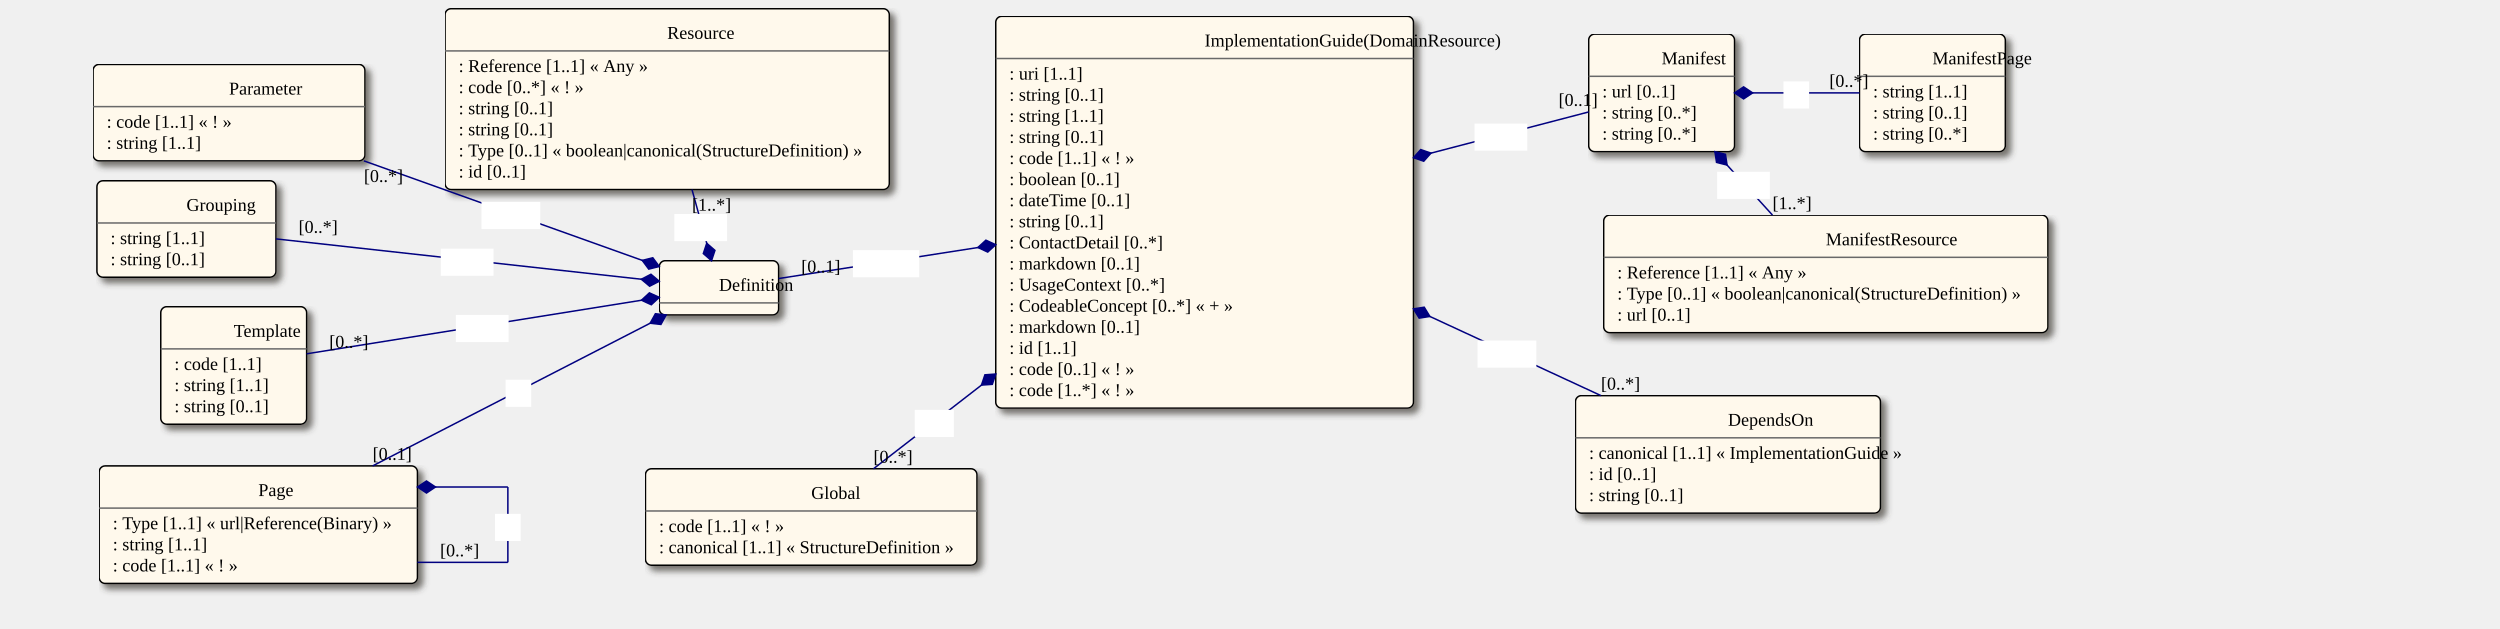
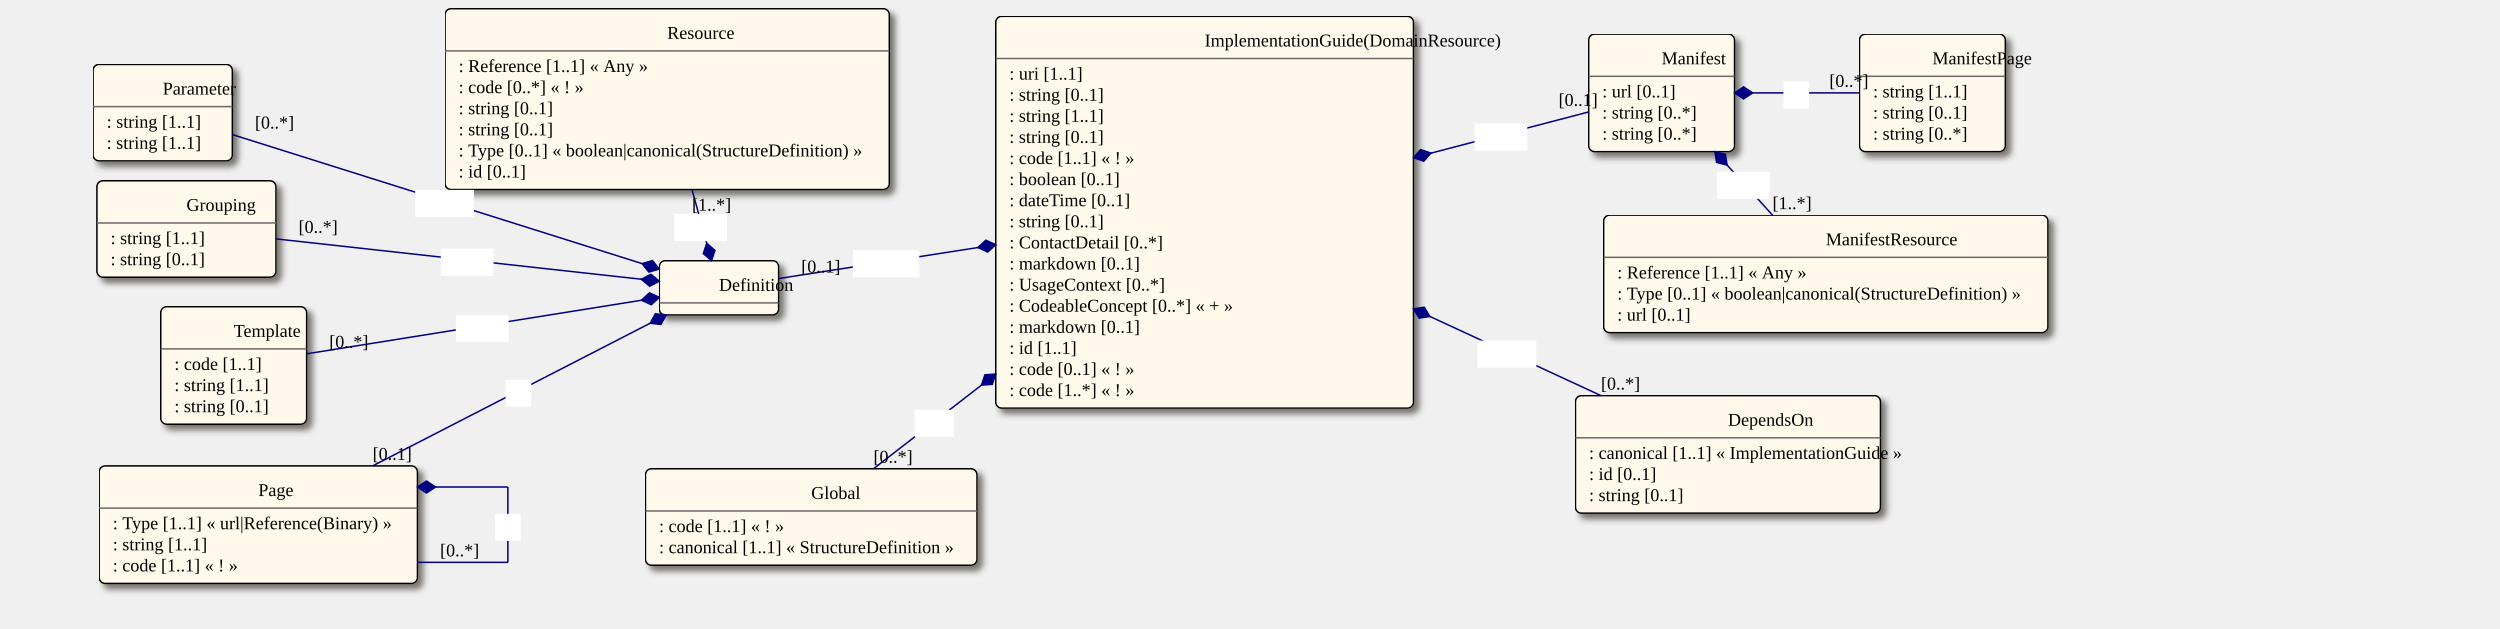
- <svg xmlns="http://www.w3.org/2000/svg" xmlns:xlink="http://www.w3.org/1999/xlink" id="n168" version="1.1" width="1658.998" height="417.179">
+ <svg xmlns="http://www.w3.org/2000/svg" xmlns:xlink="http://www.w3.org/1999/xlink" id="n166" version="1.1" width="1658.998" height="417.179">
  <defs>
    <filter id="shadow1" x="0" y="0" width="200%" height="200%">
      <feOffset result="offOut" in="SourceGraphic" dx="3" dy="3" />
      <feColorMatrix result="matrixOut" in="offOut" type="matrix" values="0.2 0 0 0 0 0 0.2 0 0 0 0 0 0.2 0 0 0 0 0 1 0" />
      <feGaussianBlur result="blurOut" in="matrixOut" stdDeviation="2" />
      <feBlend in="SourceGraphic" in2="blurOut" mode="normal" />
    </filter>
  </defs>
-   <g id="n169">
+   <g id="n167">
    <rect id="ImplementationGuide" x="660.78" y="10.829" rx="4" ry="4" width="277.2" height="260.0" filter="url(#shadow1)" style="fill:#fff9ec;stroke:black;stroke-width:1" />
-     <line id="n170" x1="660.78" y1="38.829" x2="937.98" y2="38.829" style="stroke:dimgrey;stroke-width:1" />
-     <text id="n171" x="799.38" y="30.829" fill="black" class="diagram-class-title  diagram-class-resource">ImplementationGuide<tspan class="diagram-class-title-link"> (<a id="n172" xlink:href="domainresource.html" class="diagram-class-reference">DomainResource</a>)</tspan>
+     <line id="n168" x1="660.78" y1="38.829" x2="937.98" y2="38.829" style="stroke:dimgrey;stroke-width:1" />
+     <text id="n169" x="799.38" y="30.829" fill="black" class="diagram-class-title  diagram-class-resource">ImplementationGuide<tspan class="diagram-class-title-link"> (<a id="n170" xlink:href="domainresource.html" class="diagram-class-reference">DomainResource</a>)</tspan>
    </text>
-     <text id="n173" x="666.78" y="52.829" fill="black" class="diagram-class-detail">
-       <a id="n174" xlink:href="implementationguide-definitions.html#ImplementationGuide.url" /> : <a id="n175" xlink:href="datatypes.html#uri">uri</a> [1..1]</text>
-     <text id="n179" x="666.78" y="66.829" fill="black" class="diagram-class-detail">
-       <a id="n180" xlink:href="implementationguide-definitions.html#ImplementationGuide.version" /> : <a id="n181" xlink:href="datatypes.html#string">string</a> [0..1]</text>
-     <text id="n185" x="666.78" y="80.829" fill="black" class="diagram-class-detail">
-       <a id="n186" xlink:href="implementationguide-definitions.html#ImplementationGuide.name" /> : <a id="n187" xlink:href="datatypes.html#string">string</a> [1..1]</text>
-     <text id="n191" x="666.78" y="94.829" fill="black" class="diagram-class-detail">
-       <a id="n192" xlink:href="implementationguide-definitions.html#ImplementationGuide.title" /> : <a id="n193" xlink:href="datatypes.html#string">string</a> [0..1]</text>
-     <text id="n197" x="666.78" y="108.829" fill="black" class="diagram-class-detail">
-       <a id="n198" xlink:href="implementationguide-definitions.html#ImplementationGuide.status" /> : <a id="n199" xlink:href="datatypes.html#code">code</a> [1..1] « <a id="n200" xlink:href="valueset-publication-status.html" />! »</text>
-     <text id="n207" x="666.78" y="122.829" fill="black" class="diagram-class-detail">
-       <a id="n208" xlink:href="implementationguide-definitions.html#ImplementationGuide.experimental" /> : <a id="n209" xlink:href="datatypes.html#boolean">boolean</a> [0..1]</text>
-     <text id="n213" x="666.78" y="136.829" fill="black" class="diagram-class-detail">
-       <a id="n214" xlink:href="implementationguide-definitions.html#ImplementationGuide.date" /> : <a id="n215" xlink:href="datatypes.html#dateTime">dateTime</a> [0..1]</text>
-     <text id="n219" x="666.78" y="150.829" fill="black" class="diagram-class-detail">
-       <a id="n220" xlink:href="implementationguide-definitions.html#ImplementationGuide.publisher" /> : <a id="n221" xlink:href="datatypes.html#string">string</a> [0..1]</text>
-     <text id="n225" x="666.78" y="164.829" fill="black" class="diagram-class-detail">
-       <a id="n226" xlink:href="implementationguide-definitions.html#ImplementationGuide.contact" /> : <a id="n227" xlink:href="metadatatypes.html#ContactDetail">ContactDetail</a> [0..*]</text>
-     <text id="n231" x="666.78" y="178.829" fill="black" class="diagram-class-detail">
-       <a id="n232" xlink:href="implementationguide-definitions.html#ImplementationGuide.description" /> : <a id="n233" xlink:href="datatypes.html#markdown">markdown</a> [0..1]</text>
-     <text id="n237" x="666.78" y="192.829" fill="black" class="diagram-class-detail">
-       <a id="n238" xlink:href="implementationguide-definitions.html#ImplementationGuide.useContext" /> : <a id="n239" xlink:href="metadatatypes.html#UsageContext">UsageContext</a> [0..*]</text>
-     <text id="n243" x="666.78" y="206.829" fill="black" class="diagram-class-detail">
-       <a id="n244" xlink:href="implementationguide-definitions.html#ImplementationGuide.jurisdiction" /> : <a id="n245" xlink:href="datatypes.html#CodeableConcept">CodeableConcept</a> [0..*] « <a id="n246" xlink:href="valueset-jurisdiction.html" />+ »</text>
-     <text id="n253" x="666.78" y="220.829" fill="black" class="diagram-class-detail">
-       <a id="n254" xlink:href="implementationguide-definitions.html#ImplementationGuide.copyright" /> : <a id="n255" xlink:href="datatypes.html#markdown">markdown</a> [0..1]</text>
-     <text id="n259" x="666.78" y="234.829" fill="black" class="diagram-class-detail">
-       <a id="n260" xlink:href="implementationguide-definitions.html#ImplementationGuide.packageId" /> : <a id="n261" xlink:href="datatypes.html#id">id</a> [1..1]</text>
-     <text id="n265" x="666.78" y="248.829" fill="black" class="diagram-class-detail">
-       <a id="n266" xlink:href="implementationguide-definitions.html#ImplementationGuide.license" /> : <a id="n267" xlink:href="datatypes.html#code">code</a> [0..1] « <a id="n268" xlink:href="valueset-spdx-license.html" />! »</text>
-     <text id="n275" x="666.78" y="262.829" fill="black" class="diagram-class-detail">
-       <a id="n276" xlink:href="implementationguide-definitions.html#ImplementationGuide.fhirVersion" /> : <a id="n277" xlink:href="datatypes.html#code">code</a> [1..*] « <a id="n278" xlink:href="valueset-FHIR-version.html" />! »</text>
-   </g>
-   <g id="n285">
+     <text id="n171" x="666.78" y="52.829" fill="black" class="diagram-class-detail">
+       <a id="n172" xlink:href="implementationguide-definitions.html#ImplementationGuide.url" /> : <a id="n173" xlink:href="datatypes.html#uri">uri</a> [1..1]</text>
+     <text id="n177" x="666.78" y="66.829" fill="black" class="diagram-class-detail">
+       <a id="n178" xlink:href="implementationguide-definitions.html#ImplementationGuide.version" /> : <a id="n179" xlink:href="datatypes.html#string">string</a> [0..1]</text>
+     <text id="n183" x="666.78" y="80.829" fill="black" class="diagram-class-detail">
+       <a id="n184" xlink:href="implementationguide-definitions.html#ImplementationGuide.name" /> : <a id="n185" xlink:href="datatypes.html#string">string</a> [1..1]</text>
+     <text id="n189" x="666.78" y="94.829" fill="black" class="diagram-class-detail">
+       <a id="n190" xlink:href="implementationguide-definitions.html#ImplementationGuide.title" /> : <a id="n191" xlink:href="datatypes.html#string">string</a> [0..1]</text>
+     <text id="n195" x="666.78" y="108.829" fill="black" class="diagram-class-detail">
+       <a id="n196" xlink:href="implementationguide-definitions.html#ImplementationGuide.status" /> : <a id="n197" xlink:href="datatypes.html#code">code</a> [1..1] « <a id="n198" xlink:href="valueset-publication-status.html" />! »</text>
+     <text id="n205" x="666.78" y="122.829" fill="black" class="diagram-class-detail">
+       <a id="n206" xlink:href="implementationguide-definitions.html#ImplementationGuide.experimental" /> : <a id="n207" xlink:href="datatypes.html#boolean">boolean</a> [0..1]</text>
+     <text id="n211" x="666.78" y="136.829" fill="black" class="diagram-class-detail">
+       <a id="n212" xlink:href="implementationguide-definitions.html#ImplementationGuide.date" /> : <a id="n213" xlink:href="datatypes.html#dateTime">dateTime</a> [0..1]</text>
+     <text id="n217" x="666.78" y="150.829" fill="black" class="diagram-class-detail">
+       <a id="n218" xlink:href="implementationguide-definitions.html#ImplementationGuide.publisher" /> : <a id="n219" xlink:href="datatypes.html#string">string</a> [0..1]</text>
+     <text id="n223" x="666.78" y="164.829" fill="black" class="diagram-class-detail">
+       <a id="n224" xlink:href="implementationguide-definitions.html#ImplementationGuide.contact" /> : <a id="n225" xlink:href="metadatatypes.html#ContactDetail">ContactDetail</a> [0..*]</text>
+     <text id="n229" x="666.78" y="178.829" fill="black" class="diagram-class-detail">
+       <a id="n230" xlink:href="implementationguide-definitions.html#ImplementationGuide.description" /> : <a id="n231" xlink:href="datatypes.html#markdown">markdown</a> [0..1]</text>
+     <text id="n235" x="666.78" y="192.829" fill="black" class="diagram-class-detail">
+       <a id="n236" xlink:href="implementationguide-definitions.html#ImplementationGuide.useContext" /> : <a id="n237" xlink:href="metadatatypes.html#UsageContext">UsageContext</a> [0..*]</text>
+     <text id="n241" x="666.78" y="206.829" fill="black" class="diagram-class-detail">
+       <a id="n242" xlink:href="implementationguide-definitions.html#ImplementationGuide.jurisdiction" /> : <a id="n243" xlink:href="datatypes.html#CodeableConcept">CodeableConcept</a> [0..*] « <a id="n244" xlink:href="valueset-jurisdiction.html" />+ »</text>
+     <text id="n251" x="666.78" y="220.829" fill="black" class="diagram-class-detail">
+       <a id="n252" xlink:href="implementationguide-definitions.html#ImplementationGuide.copyright" /> : <a id="n253" xlink:href="datatypes.html#markdown">markdown</a> [0..1]</text>
+     <text id="n257" x="666.78" y="234.829" fill="black" class="diagram-class-detail">
+       <a id="n258" xlink:href="implementationguide-definitions.html#ImplementationGuide.packageId" /> : <a id="n259" xlink:href="datatypes.html#id">id</a> [1..1]</text>
+     <text id="n263" x="666.78" y="248.829" fill="black" class="diagram-class-detail">
+       <a id="n264" xlink:href="implementationguide-definitions.html#ImplementationGuide.license" /> : <a id="n265" xlink:href="datatypes.html#code">code</a> [0..1] « <a id="n266" xlink:href="valueset-spdx-license.html" />! »</text>
+     <text id="n273" x="666.78" y="262.829" fill="black" class="diagram-class-detail">
+       <a id="n274" xlink:href="implementationguide-definitions.html#ImplementationGuide.fhirVersion" /> : <a id="n275" xlink:href="datatypes.html#code">code</a> [1..*] « <a id="n276" xlink:href="valueset-FHIR-version.html" />! »</text>
+   </g>
+   <g id="n283">
    <rect id="ImplementationGuide.dependsOn" x="1045.478" y="262.535" rx="4" ry="4" width="202.4" height="78.0" filter="url(#shadow1)" style="fill:#fff9ec;stroke:black;stroke-width:1" />
-     <line id="n286" x1="1045.478" y1="290.535" x2="1247.878" y2="290.535" style="stroke:dimgrey;stroke-width:1" />
-     <text id="n287" x="1146.678" y="282.535" fill="black" class="diagram-class-title">DependsOn</text>
-     <text id="n288" x="1051.478" y="304.535" fill="black" class="diagram-class-detail">
-       <a id="n289" xlink:href="implementationguide-definitions.html#ImplementationGuide.dependsOn.uri" /> : <a id="n290" xlink:href="datatypes.html#canonical">canonical</a> [1..1] « <a id="n291" xlink:href="implementationguide.html#ImplementationGuide">ImplementationGuide</a> »</text>
-     <text id="n296" x="1051.478" y="318.535" fill="black" class="diagram-class-detail">
-       <a id="n297" xlink:href="implementationguide-definitions.html#ImplementationGuide.dependsOn.packageId" /> : <a id="n298" xlink:href="datatypes.html#id">id</a> [0..1]</text>
-     <text id="n302" x="1051.478" y="332.535" fill="black" class="diagram-class-detail">
-       <a id="n303" xlink:href="implementationguide-definitions.html#ImplementationGuide.dependsOn.version" /> : <a id="n304" xlink:href="datatypes.html#string">string</a> [0..1]</text>
-   </g>
-   <g id="n308">
+     <line id="n284" x1="1045.478" y1="290.535" x2="1247.878" y2="290.535" style="stroke:dimgrey;stroke-width:1" />
+     <text id="n285" x="1146.678" y="282.535" fill="black" class="diagram-class-title">DependsOn</text>
+     <text id="n286" x="1051.478" y="304.535" fill="black" class="diagram-class-detail">
+       <a id="n287" xlink:href="implementationguide-definitions.html#ImplementationGuide.dependsOn.uri" /> : <a id="n288" xlink:href="datatypes.html#canonical">canonical</a> [1..1] « <a id="n289" xlink:href="implementationguide.html#ImplementationGuide">ImplementationGuide</a> »</text>
+     <text id="n294" x="1051.478" y="318.535" fill="black" class="diagram-class-detail">
+       <a id="n295" xlink:href="implementationguide-definitions.html#ImplementationGuide.dependsOn.packageId" /> : <a id="n296" xlink:href="datatypes.html#id">id</a> [0..1]</text>
+     <text id="n300" x="1051.478" y="332.535" fill="black" class="diagram-class-detail">
+       <a id="n301" xlink:href="implementationguide-definitions.html#ImplementationGuide.dependsOn.version" /> : <a id="n302" xlink:href="datatypes.html#string">string</a> [0..1]</text>
+   </g>
+   <g id="n306">
    <rect id="ImplementationGuide.global" x="428.321" y="311.084" rx="4" ry="4" width="220" height="64.0" filter="url(#shadow1)" style="fill:#fff9ec;stroke:black;stroke-width:1" />
-     <line id="n309" x1="428.321" y1="339.084" x2="648.321" y2="339.084" style="stroke:dimgrey;stroke-width:1" />
-     <text id="n310" x="538.321" y="331.084" fill="black" class="diagram-class-title">Global</text>
-     <text id="n311" x="434.321" y="353.084" fill="black" class="diagram-class-detail">
-       <a id="n312" xlink:href="implementationguide-definitions.html#ImplementationGuide.global.type" /> : <a id="n313" xlink:href="datatypes.html#code">code</a> [1..1] « <a id="n314" xlink:href="valueset-resource-types.html" />! »</text>
-     <text id="n321" x="434.321" y="367.084" fill="black" class="diagram-class-detail">
-       <a id="n322" xlink:href="implementationguide-definitions.html#ImplementationGuide.global.profile" /> : <a id="n323" xlink:href="datatypes.html#canonical">canonical</a> [1..1] « <a id="n324" xlink:href="structuredefinition.html#StructureDefinition">StructureDefinition</a> »</text>
-   </g>
-   <g id="n329">
+     <line id="n307" x1="428.321" y1="339.084" x2="648.321" y2="339.084" style="stroke:dimgrey;stroke-width:1" />
+     <text id="n308" x="538.321" y="331.084" fill="black" class="diagram-class-title">Global</text>
+     <text id="n309" x="434.321" y="353.084" fill="black" class="diagram-class-detail">
+       <a id="n310" xlink:href="implementationguide-definitions.html#ImplementationGuide.global.type" /> : <a id="n311" xlink:href="datatypes.html#code">code</a> [1..1] « <a id="n312" xlink:href="valueset-resource-types.html" />! »</text>
+     <text id="n319" x="434.321" y="367.084" fill="black" class="diagram-class-detail">
+       <a id="n320" xlink:href="implementationguide-definitions.html#ImplementationGuide.global.profile" /> : <a id="n321" xlink:href="datatypes.html#canonical">canonical</a> [1..1] « <a id="n322" xlink:href="structuredefinition.html#StructureDefinition">StructureDefinition</a> »</text>
+   </g>
+   <g id="n327">
    <rect id="ImplementationGuide.definition" x="437.5" y="173" rx="4" ry="4" width="79.2" height="36.0" filter="url(#shadow1)" style="fill:#fff9ec;stroke:black;stroke-width:1" />
-     <line id="n330" x1="437.5" y1="201" x2="516.7" y2="201" style="stroke:dimgrey;stroke-width:1" />
-     <text id="n331" x="477.1" y="193" fill="black" class="diagram-class-title">Definition</text>
-   </g>
-   <g id="n332">
+     <line id="n328" x1="437.5" y1="201" x2="516.7" y2="201" style="stroke:dimgrey;stroke-width:1" />
+     <text id="n329" x="477.1" y="193" fill="black" class="diagram-class-title">Definition</text>
+   </g>
+   <g id="n330">
    <rect id="ImplementationGuide.definition.grouping" x="64.322" y="119.967" rx="4" ry="4" width="118.8" height="64.0" filter="url(#shadow1)" style="fill:#fff9ec;stroke:black;stroke-width:1" />
-     <line id="n333" x1="64.322" y1="147.967" x2="183.122" y2="147.967" style="stroke:dimgrey;stroke-width:1" />
-     <text id="n334" x="123.722" y="139.967" fill="black" class="diagram-class-title">Grouping</text>
-     <text id="n335" x="70.322" y="161.967" fill="black" class="diagram-class-detail">
-       <a id="n336" xlink:href="implementationguide-definitions.html#ImplementationGuide.definition.grouping.name" /> : <a id="n337" xlink:href="datatypes.html#string">string</a> [1..1]</text>
-     <text id="n341" x="70.322" y="175.967" fill="black" class="diagram-class-detail">
-       <a id="n342" xlink:href="implementationguide-definitions.html#ImplementationGuide.definition.grouping.description" /> : <a id="n343" xlink:href="datatypes.html#string">string</a> [0..1]</text>
-   </g>
-   <g id="n347">
+     <line id="n331" x1="64.322" y1="147.967" x2="183.122" y2="147.967" style="stroke:dimgrey;stroke-width:1" />
+     <text id="n332" x="123.722" y="139.967" fill="black" class="diagram-class-title">Grouping</text>
+     <text id="n333" x="70.322" y="161.967" fill="black" class="diagram-class-detail">
+       <a id="n334" xlink:href="implementationguide-definitions.html#ImplementationGuide.definition.grouping.name" /> : <a id="n335" xlink:href="datatypes.html#string">string</a> [1..1]</text>
+     <text id="n339" x="70.322" y="175.967" fill="black" class="diagram-class-detail">
+       <a id="n340" xlink:href="implementationguide-definitions.html#ImplementationGuide.definition.grouping.description" /> : <a id="n341" xlink:href="datatypes.html#string">string</a> [0..1]</text>
+   </g>
+   <g id="n345">
    <rect id="ImplementationGuide.definition.resource" x="295.346" y="5.788" rx="4" ry="4" width="294.8" height="120.0" filter="url(#shadow1)" style="fill:#fff9ec;stroke:black;stroke-width:1" />
-     <line id="n348" x1="295.346" y1="33.788" x2="590.146" y2="33.788" style="stroke:dimgrey;stroke-width:1" />
-     <text id="n349" x="442.746" y="25.788" fill="black" class="diagram-class-title">Resource</text>
-     <text id="n350" x="301.346" y="47.788" fill="black" class="diagram-class-detail">
-       <a id="n351" xlink:href="implementationguide-definitions.html#ImplementationGuide.definition.resource.reference" /> : <a id="n352" xlink:href="references.html#Reference">Reference</a> [1..1] « <a id="n353" xlink:href="resourcelist.html#Any">Any</a> »</text>
-     <text id="n358" x="301.346" y="61.788" fill="black" class="diagram-class-detail">
-       <a id="n359" xlink:href="implementationguide-definitions.html#ImplementationGuide.definition.resource.fhirVersion" /> : <a id="n360" xlink:href="datatypes.html#code">code</a> [0..*] « <a id="n361" xlink:href="valueset-FHIR-version.html" />! »</text>
-     <text id="n368" x="301.346" y="75.788" fill="black" class="diagram-class-detail">
-       <a id="n369" xlink:href="implementationguide-definitions.html#ImplementationGuide.definition.resource.name" /> : <a id="n370" xlink:href="datatypes.html#string">string</a> [0..1]</text>
-     <text id="n374" x="301.346" y="89.788" fill="black" class="diagram-class-detail">
-       <a id="n375" xlink:href="implementationguide-definitions.html#ImplementationGuide.definition.resource.description" /> : <a id="n376" xlink:href="datatypes.html#string">string</a> [0..1]</text>
-     <text id="n380" x="301.346" y="103.788" fill="black" class="diagram-class-detail">
-       <a id="n381" xlink:href="implementationguide-definitions.html#ImplementationGuide.definition.resource.example_x_" /> : <a id="n382" xlink:href="formats.html#umlchoice">Type</a> [0..1] « <a id="n383" xlink:href="datatypes.html#boolean">boolean</a>|<a id="n384" xlink:href="datatypes.html#canonical">canonical</a>(<a id="n385" xlink:href="structuredefinition.html#StructureDefinition">StructureDefinition</a>) »</text>
-     <text id="n392" x="301.346" y="117.788" fill="black" class="diagram-class-detail">
-       <a id="n393" xlink:href="implementationguide-definitions.html#ImplementationGuide.definition.resource.groupingId" /> : <a id="n394" xlink:href="datatypes.html#id">id</a> [0..1]</text>
-   </g>
-   <g id="n398">
+     <line id="n346" x1="295.346" y1="33.788" x2="590.146" y2="33.788" style="stroke:dimgrey;stroke-width:1" />
+     <text id="n347" x="442.746" y="25.788" fill="black" class="diagram-class-title">Resource</text>
+     <text id="n348" x="301.346" y="47.788" fill="black" class="diagram-class-detail">
+       <a id="n349" xlink:href="implementationguide-definitions.html#ImplementationGuide.definition.resource.reference" /> : <a id="n350" xlink:href="references.html#Reference">Reference</a> [1..1] « <a id="n351" xlink:href="resourcelist.html#Any">Any</a> »</text>
+     <text id="n356" x="301.346" y="61.788" fill="black" class="diagram-class-detail">
+       <a id="n357" xlink:href="implementationguide-definitions.html#ImplementationGuide.definition.resource.fhirVersion" /> : <a id="n358" xlink:href="datatypes.html#code">code</a> [0..*] « <a id="n359" xlink:href="valueset-FHIR-version.html" />! »</text>
+     <text id="n366" x="301.346" y="75.788" fill="black" class="diagram-class-detail">
+       <a id="n367" xlink:href="implementationguide-definitions.html#ImplementationGuide.definition.resource.name" /> : <a id="n368" xlink:href="datatypes.html#string">string</a> [0..1]</text>
+     <text id="n372" x="301.346" y="89.788" fill="black" class="diagram-class-detail">
+       <a id="n373" xlink:href="implementationguide-definitions.html#ImplementationGuide.definition.resource.description" /> : <a id="n374" xlink:href="datatypes.html#string">string</a> [0..1]</text>
+     <text id="n378" x="301.346" y="103.788" fill="black" class="diagram-class-detail">
+       <a id="n379" xlink:href="implementationguide-definitions.html#ImplementationGuide.definition.resource.example_x_" /> : <a id="n380" xlink:href="formats.html#umlchoice">Type</a> [0..1] « <a id="n381" xlink:href="datatypes.html#boolean">boolean</a>|<a id="n382" xlink:href="datatypes.html#canonical">canonical</a>(<a id="n383" xlink:href="structuredefinition.html#StructureDefinition">StructureDefinition</a>) »</text>
+     <text id="n390" x="301.346" y="117.788" fill="black" class="diagram-class-detail">
+       <a id="n391" xlink:href="implementationguide-definitions.html#ImplementationGuide.definition.resource.groupingId" /> : <a id="n392" xlink:href="datatypes.html#id">id</a> [0..1]</text>
+   </g>
+   <g id="n396">
    <rect id="ImplementationGuide.definition.page" x="65.819" y="309.179" rx="4" ry="4" width="211.2" height="78.0" filter="url(#shadow1)" style="fill:#fff9ec;stroke:black;stroke-width:1" />
-     <line id="n399" x1="65.819" y1="337.179" x2="277.019" y2="337.179" style="stroke:dimgrey;stroke-width:1" />
-     <text id="n400" x="171.419" y="329.179" fill="black" class="diagram-class-title">Page</text>
-     <text id="n401" x="71.819" y="351.179" fill="black" class="diagram-class-detail">
-       <a id="n402" xlink:href="implementationguide-definitions.html#ImplementationGuide.definition.page.name_x_" /> : <a id="n403" xlink:href="formats.html#umlchoice">Type</a> [1..1] « <a id="n404" xlink:href="datatypes.html#url">url</a>|<a id="n405" xlink:href="references.html#Reference">Reference</a>(<a id="n406" xlink:href="binary.html#Binary">Binary</a>) »</text>
-     <text id="n413" x="71.819" y="365.179" fill="black" class="diagram-class-detail">
-       <a id="n414" xlink:href="implementationguide-definitions.html#ImplementationGuide.definition.page.title" /> : <a id="n415" xlink:href="datatypes.html#string">string</a> [1..1]</text>
-     <text id="n419" x="71.819" y="379.179" fill="black" class="diagram-class-detail">
-       <a id="n420" xlink:href="implementationguide-definitions.html#ImplementationGuide.definition.page.generation" /> : <a id="n421" xlink:href="datatypes.html#code">code</a> [1..1] « <a id="n422" xlink:href="valueset-guide-page-generation.html" />! »</text>
-   </g>
-   <g id="n429">
-     <rect id="ImplementationGuide.definition.parameter" x="61.775" y="42.75" rx="4" ry="4" width="180.4" height="64.0" filter="url(#shadow1)" style="fill:#fff9ec;stroke:black;stroke-width:1" />
-     <line id="n430" x1="61.775" y1="70.75" x2="242.175" y2="70.75" style="stroke:dimgrey;stroke-width:1" />
-     <text id="n431" x="151.975" y="62.75" fill="black" class="diagram-class-title">Parameter</text>
-     <text id="n432" x="67.775" y="84.75" fill="black" class="diagram-class-detail">
-       <a id="n433" xlink:href="implementationguide-definitions.html#ImplementationGuide.definition.parameter.code" /> : <a id="n434" xlink:href="datatypes.html#code">code</a> [1..1] « <a id="n435" xlink:href="valueset-guide-parameter-code.html" />! »</text>
-     <text id="n442" x="67.775" y="98.75" fill="black" class="diagram-class-detail">
-       <a id="n443" xlink:href="implementationguide-definitions.html#ImplementationGuide.definition.parameter.value" /> : <a id="n444" xlink:href="datatypes.html#string">string</a> [1..1]</text>
-   </g>
-   <g id="n448">
+     <line id="n397" x1="65.819" y1="337.179" x2="277.019" y2="337.179" style="stroke:dimgrey;stroke-width:1" />
+     <text id="n398" x="171.419" y="329.179" fill="black" class="diagram-class-title">Page</text>
+     <text id="n399" x="71.819" y="351.179" fill="black" class="diagram-class-detail">
+       <a id="n400" xlink:href="implementationguide-definitions.html#ImplementationGuide.definition.page.name_x_" /> : <a id="n401" xlink:href="formats.html#umlchoice">Type</a> [1..1] « <a id="n402" xlink:href="datatypes.html#url">url</a>|<a id="n403" xlink:href="references.html#Reference">Reference</a>(<a id="n404" xlink:href="binary.html#Binary">Binary</a>) »</text>
+     <text id="n411" x="71.819" y="365.179" fill="black" class="diagram-class-detail">
+       <a id="n412" xlink:href="implementationguide-definitions.html#ImplementationGuide.definition.page.title" /> : <a id="n413" xlink:href="datatypes.html#string">string</a> [1..1]</text>
+     <text id="n417" x="71.819" y="379.179" fill="black" class="diagram-class-detail">
+       <a id="n418" xlink:href="implementationguide-definitions.html#ImplementationGuide.definition.page.generation" /> : <a id="n419" xlink:href="datatypes.html#code">code</a> [1..1] « <a id="n420" xlink:href="valueset-guide-page-generation.html" />! »</text>
+   </g>
+   <g id="n427">
+     <rect id="ImplementationGuide.definition.parameter" x="61.775" y="42.75" rx="4" ry="4" width="92.4" height="64.0" filter="url(#shadow1)" style="fill:#fff9ec;stroke:black;stroke-width:1" />
+     <line id="n428" x1="61.775" y1="70.75" x2="154.175" y2="70.75" style="stroke:dimgrey;stroke-width:1" />
+     <text id="n429" x="107.975" y="62.75" fill="black" class="diagram-class-title">Parameter</text>
+     <text id="n430" x="67.775" y="84.75" fill="black" class="diagram-class-detail">
+       <a id="n431" xlink:href="implementationguide-definitions.html#ImplementationGuide.definition.parameter.code" /> : <a id="n432" xlink:href="datatypes.html#string">string</a> [1..1]</text>
+     <text id="n436" x="67.775" y="98.75" fill="black" class="diagram-class-detail">
+       <a id="n437" xlink:href="implementationguide-definitions.html#ImplementationGuide.definition.parameter.value" /> : <a id="n438" xlink:href="datatypes.html#string">string</a> [1..1]</text>
+   </g>
+   <g id="n442">
    <rect id="ImplementationGuide.definition.template" x="106.683" y="203.522" rx="4" ry="4" width="96.8" height="78.0" filter="url(#shadow1)" style="fill:#fff9ec;stroke:black;stroke-width:1" />
-     <line id="n449" x1="106.683" y1="231.522" x2="203.483" y2="231.522" style="stroke:dimgrey;stroke-width:1" />
-     <text id="n450" x="155.083" y="223.522" fill="black" class="diagram-class-title">Template</text>
-     <text id="n451" x="112.683" y="245.522" fill="black" class="diagram-class-detail">
-       <a id="n452" xlink:href="implementationguide-definitions.html#ImplementationGuide.definition.template.code" /> : <a id="n453" xlink:href="datatypes.html#code">code</a> [1..1]</text>
-     <text id="n457" x="112.683" y="259.522" fill="black" class="diagram-class-detail">
-       <a id="n458" xlink:href="implementationguide-definitions.html#ImplementationGuide.definition.template.source" /> : <a id="n459" xlink:href="datatypes.html#string">string</a> [1..1]</text>
-     <text id="n463" x="112.683" y="273.522" fill="black" class="diagram-class-detail">
-       <a id="n464" xlink:href="implementationguide-definitions.html#ImplementationGuide.definition.template.scope" /> : <a id="n465" xlink:href="datatypes.html#string">string</a> [0..1]</text>
-   </g>
-   <g id="n469">
+     <line id="n443" x1="106.683" y1="231.522" x2="203.483" y2="231.522" style="stroke:dimgrey;stroke-width:1" />
+     <text id="n444" x="155.083" y="223.522" fill="black" class="diagram-class-title">Template</text>
+     <text id="n445" x="112.683" y="245.522" fill="black" class="diagram-class-detail">
+       <a id="n446" xlink:href="implementationguide-definitions.html#ImplementationGuide.definition.template.code" /> : <a id="n447" xlink:href="datatypes.html#code">code</a> [1..1]</text>
+     <text id="n451" x="112.683" y="259.522" fill="black" class="diagram-class-detail">
+       <a id="n452" xlink:href="implementationguide-definitions.html#ImplementationGuide.definition.template.source" /> : <a id="n453" xlink:href="datatypes.html#string">string</a> [1..1]</text>
+     <text id="n457" x="112.683" y="273.522" fill="black" class="diagram-class-detail">
+       <a id="n458" xlink:href="implementationguide-definitions.html#ImplementationGuide.definition.template.scope" /> : <a id="n459" xlink:href="datatypes.html#string">string</a> [0..1]</text>
+   </g>
+   <g id="n463">
    <rect id="ImplementationGuide.manifest" x="1054.25" y="22.643" rx="4" ry="4" width="96.8" height="78.0" filter="url(#shadow1)" style="fill:#fff9ec;stroke:black;stroke-width:1" />
-     <line id="n470" x1="1054.25" y1="50.643" x2="1151.05" y2="50.643" style="stroke:dimgrey;stroke-width:1" />
-     <text id="n471" x="1102.65" y="42.643" fill="black" class="diagram-class-title">Manifest</text>
-     <text id="n472" x="1060.25" y="64.643" fill="black" class="diagram-class-detail">
-       <a id="n473" xlink:href="implementationguide-definitions.html#ImplementationGuide.manifest.rendering" /> : <a id="n474" xlink:href="datatypes.html#url">url</a> [0..1]</text>
-     <text id="n478" x="1060.25" y="78.643" fill="black" class="diagram-class-detail">
-       <a id="n479" xlink:href="implementationguide-definitions.html#ImplementationGuide.manifest.image" /> : <a id="n480" xlink:href="datatypes.html#string">string</a> [0..*]</text>
-     <text id="n484" x="1060.25" y="92.643" fill="black" class="diagram-class-detail">
-       <a id="n485" xlink:href="implementationguide-definitions.html#ImplementationGuide.manifest.other" /> : <a id="n486" xlink:href="datatypes.html#string">string</a> [0..*]</text>
-   </g>
-   <g id="n490">
+     <line id="n464" x1="1054.25" y1="50.643" x2="1151.05" y2="50.643" style="stroke:dimgrey;stroke-width:1" />
+     <text id="n465" x="1102.65" y="42.643" fill="black" class="diagram-class-title">Manifest</text>
+     <text id="n466" x="1060.25" y="64.643" fill="black" class="diagram-class-detail">
+       <a id="n467" xlink:href="implementationguide-definitions.html#ImplementationGuide.manifest.rendering" /> : <a id="n468" xlink:href="datatypes.html#url">url</a> [0..1]</text>
+     <text id="n472" x="1060.25" y="78.643" fill="black" class="diagram-class-detail">
+       <a id="n473" xlink:href="implementationguide-definitions.html#ImplementationGuide.manifest.image" /> : <a id="n474" xlink:href="datatypes.html#string">string</a> [0..*]</text>
+     <text id="n478" x="1060.25" y="92.643" fill="black" class="diagram-class-detail">
+       <a id="n479" xlink:href="implementationguide-definitions.html#ImplementationGuide.manifest.other" /> : <a id="n480" xlink:href="datatypes.html#string">string</a> [0..*]</text>
+   </g>
+   <g id="n484">
    <rect id="ImplementationGuide.manifest.resource" x="1064.198" y="142.765" rx="4" ry="4" width="294.8" height="78.0" filter="url(#shadow1)" style="fill:#fff9ec;stroke:black;stroke-width:1" />
-     <line id="n491" x1="1064.198" y1="170.765" x2="1358.998" y2="170.765" style="stroke:dimgrey;stroke-width:1" />
-     <text id="n492" x="1211.598" y="162.765" fill="black" class="diagram-class-title">ManifestResource</text>
-     <text id="n493" x="1070.198" y="184.765" fill="black" class="diagram-class-detail">
-       <a id="n494" xlink:href="implementationguide-definitions.html#ImplementationGuide.manifest.resource.reference" /> : <a id="n495" xlink:href="references.html#Reference">Reference</a> [1..1] « <a id="n496" xlink:href="resourcelist.html#Any">Any</a> »</text>
-     <text id="n501" x="1070.198" y="198.765" fill="black" class="diagram-class-detail">
-       <a id="n502" xlink:href="implementationguide-definitions.html#ImplementationGuide.manifest.resource.example_x_" /> : <a id="n503" xlink:href="formats.html#umlchoice">Type</a> [0..1] « <a id="n504" xlink:href="datatypes.html#boolean">boolean</a>|<a id="n505" xlink:href="datatypes.html#canonical">canonical</a>(<a id="n506" xlink:href="structuredefinition.html#StructureDefinition">StructureDefinition</a>) »</text>
-     <text id="n513" x="1070.198" y="212.765" fill="black" class="diagram-class-detail">
-       <a id="n514" xlink:href="implementationguide-definitions.html#ImplementationGuide.manifest.resource.relativePath" /> : <a id="n515" xlink:href="datatypes.html#url">url</a> [0..1]</text>
-   </g>
-   <g id="n519">
+     <line id="n485" x1="1064.198" y1="170.765" x2="1358.998" y2="170.765" style="stroke:dimgrey;stroke-width:1" />
+     <text id="n486" x="1211.598" y="162.765" fill="black" class="diagram-class-title">ManifestResource</text>
+     <text id="n487" x="1070.198" y="184.765" fill="black" class="diagram-class-detail">
+       <a id="n488" xlink:href="implementationguide-definitions.html#ImplementationGuide.manifest.resource.reference" /> : <a id="n489" xlink:href="references.html#Reference">Reference</a> [1..1] « <a id="n490" xlink:href="resourcelist.html#Any">Any</a> »</text>
+     <text id="n495" x="1070.198" y="198.765" fill="black" class="diagram-class-detail">
+       <a id="n496" xlink:href="implementationguide-definitions.html#ImplementationGuide.manifest.resource.example_x_" /> : <a id="n497" xlink:href="formats.html#umlchoice">Type</a> [0..1] « <a id="n498" xlink:href="datatypes.html#boolean">boolean</a>|<a id="n499" xlink:href="datatypes.html#canonical">canonical</a>(<a id="n500" xlink:href="structuredefinition.html#StructureDefinition">StructureDefinition</a>) »</text>
+     <text id="n507" x="1070.198" y="212.765" fill="black" class="diagram-class-detail">
+       <a id="n508" xlink:href="implementationguide-definitions.html#ImplementationGuide.manifest.resource.relativePath" /> : <a id="n509" xlink:href="datatypes.html#url">url</a> [0..1]</text>
+   </g>
+   <g id="n513">
    <rect id="ImplementationGuide.manifest.page" x="1233.939" y="22.643" rx="4" ry="4" width="96.8" height="78.0" filter="url(#shadow1)" style="fill:#fff9ec;stroke:black;stroke-width:1" />
-     <line id="n520" x1="1233.939" y1="50.643" x2="1330.739" y2="50.643" style="stroke:dimgrey;stroke-width:1" />
-     <text id="n521" x="1282.34" y="42.643" fill="black" class="diagram-class-title">ManifestPage</text>
-     <text id="n522" x="1239.939" y="64.643" fill="black" class="diagram-class-detail">
-       <a id="n523" xlink:href="implementationguide-definitions.html#ImplementationGuide.manifest.page.name" /> : <a id="n524" xlink:href="datatypes.html#string">string</a> [1..1]</text>
-     <text id="n528" x="1239.939" y="78.643" fill="black" class="diagram-class-detail">
-       <a id="n529" xlink:href="implementationguide-definitions.html#ImplementationGuide.manifest.page.title" /> : <a id="n530" xlink:href="datatypes.html#string">string</a> [0..1]</text>
-     <text id="n534" x="1239.939" y="92.643" fill="black" class="diagram-class-detail">
-       <a id="n535" xlink:href="implementationguide-definitions.html#ImplementationGuide.manifest.page.anchor" /> : <a id="n536" xlink:href="datatypes.html#string">string</a> [0..*]</text>
-   </g>
-   <line id="n540" x1="937.98" y1="204.964" x2="1062.396" y2="262.535" style="stroke:navy;stroke-width:1" />
-   <polygon id="n541" points="937.98,204.964 943.98,208.964 949.98,204.964 943.98,200.964 937.98,204.964" style="fill:navy;stroke:navy;stroke-width:1" transform="rotate(24.83144 937.9801 204.9636)" />
-   <rect id="n542" x="980.5" y="226.0" width="39.0" height="18.0" style="fill:white;stroke:black;stroke-width:0" />
-   <text id="n543" x="1000.0" y="236.0" fill="black" class="diagram-class-linkage">
-     <a id="n544" xlink:href="implementationguide-definitions.html#ImplementationGuide.dependsOn" />
-   </text>
-   <text id="n545" x="1062.396" y="258.535" fill="black" class="diagram-class-linkage">[0..*]</text>
-   <line id="n546" x1="660.78" y1="248.209" x2="579.625" y2="311.084" style="stroke:navy;stroke-width:1" />
-   <polygon id="n547" points="660.78,248.209 666.78,252.209 672.78,248.209 666.78,244.209 660.78,248.209" style="fill:navy;stroke:navy;stroke-width:1" transform="rotate(142.2334 660.7801 248.209)" />
-   <rect id="n548" x="607.0" y="272.0" width="26.0" height="18.0" style="fill:white;stroke:black;stroke-width:0" />
-   <text id="n549" x="620.0" y="282.0" fill="black" class="diagram-class-linkage">
-     <a id="n550" xlink:href="implementationguide-definitions.html#ImplementationGuide.global" />
-   </text>
-   <text id="n551" x="579.625" y="307.084" fill="black" class="diagram-class-linkage">[0..*]</text>
-   <line id="n552" x1="437.5" y1="186.626" x2="183.122" y2="158.528" style="stroke:navy;stroke-width:1" />
-   <polygon id="n553" points="437.5,186.626 443.5,190.626 449.5,186.626 443.5,182.626 437.5,186.626" style="fill:navy;stroke:navy;stroke-width:1" transform="rotate(-173.6968 437.5 186.6259)" />
-   <rect id="n554" x="292.5" y="165.0" width="35.0" height="18.0" style="fill:white;stroke:black;stroke-width:0" />
-   <text id="n555" x="310.0" y="175.0" fill="black" class="diagram-class-linkage">
-     <a id="n556" xlink:href="implementationguide-definitions.html#ImplementationGuide.definition.grouping" />
-   </text>
-   <text id="n557" x="198.122" y="154.528" fill="black" class="diagram-class-linkage">[0..*]</text>
-   <line id="n558" x1="472.161" y1="173" x2="459.208" y2="125.788" style="stroke:navy;stroke-width:1" />
-   <polygon id="n559" points="472.161,173 478.161,177 484.161,173 478.161,169 472.161,173" style="fill:navy;stroke:navy;stroke-width:1" transform="rotate(-105.3425 472.1614 173)" />
-   <rect id="n560" x="447.5" y="142.0" width="35.0" height="18.0" style="fill:white;stroke:black;stroke-width:0" />
-   <text id="n561" x="465.0" y="152.0" fill="black" class="diagram-class-linkage">
-     <a id="n562" xlink:href="implementationguide-definitions.html#ImplementationGuide.definition.resource" />
-   </text>
-   <text id="n563" x="459.208" y="139.788" fill="black" class="diagram-class-linkage">[1..*]</text>
-   <line id="n564" x1="277.019" y1="323.179" x2="337.019" y2="323.179" style="stroke:navy;stroke-width:1" />
-   <line id="n565" x1="337.019" y1="323.179" x2="337.019" y2="373.179" style="stroke:navy;stroke-width:1" />
-   <line id="n566" x1="337.019" y1="373.179" x2="277.019" y2="373.179" style="stroke:navy;stroke-width:1" />
-   <polygon id="n567" points="277.019,323.179 283.019,327.179 289.019,323.179 283.019,319.179 277.019,323.179" style="fill:navy;stroke:navy;stroke-width:1" transform="rotate(0.0 277.0194 323.1786)" />
-   <rect id="n568" x="328.5" y="341.0" width="17.0" height="18.0" style="fill:white;stroke:black;stroke-width:0" />
-   <text id="n569" x="337.0" y="351.0" fill="black" class="diagram-class-linkage">
-     <a id="n570" xlink:href="implementationguide-definitions.html#ImplementationGuide.definition.page.page" />
-   </text>
-   <text id="n571" x="292.019" y="369.179" fill="black" class="diagram-class-linkage">[0..*]</text>
-   <line id="n572" x1="442.094" y1="209" x2="247.267" y2="309.179" style="stroke:navy;stroke-width:1" />
-   <polygon id="n573" points="442.094,209 448.094,213 454.094,209 448.094,205 442.094,209" style="fill:navy;stroke:navy;stroke-width:1" transform="rotate(152.7881 442.0936 209)" />
-   <rect id="n574" x="335.5" y="252.0" width="17.0" height="18.0" style="fill:white;stroke:black;stroke-width:0" />
-   <text id="n575" x="344.0" y="262.0" fill="black" class="diagram-class-linkage">
-     <a id="n576" xlink:href="implementationguide-definitions.html#ImplementationGuide.definition.page" />
-   </text>
-   <text id="n577" x="247.267" y="305.179" fill="black" class="diagram-class-linkage">[0..1]</text>
-   <line id="n578" x1="437.5" y1="176.841" x2="241.471" y2="106.75" style="stroke:navy;stroke-width:1" />
-   <polygon id="n579" points="437.5,176.841 443.5,180.841 449.5,176.841 443.5,172.841 437.5,176.841" style="fill:navy;stroke:navy;stroke-width:1" transform="rotate(-160.3252 437.5 176.8408)" />
-   <rect id="n580" x="319.5" y="134.0" width="39.0" height="18.0" style="fill:white;stroke:black;stroke-width:0" />
-   <text id="n581" x="339.0" y="144.0" fill="black" class="diagram-class-linkage">
-     <a id="n582" xlink:href="implementationguide-definitions.html#ImplementationGuide.definition.parameter" />
-   </text>
-   <text id="n583" x="241.471" y="120.75" fill="black" class="diagram-class-linkage">[0..*]</text>
-   <line id="n584" x1="437.5" y1="197.336" x2="203.483" y2="234.778" style="stroke:navy;stroke-width:1" />
-   <polygon id="n585" points="437.5,197.336 443.5,201.336 449.5,197.336 443.5,193.336 437.5,197.336" style="fill:navy;stroke:navy;stroke-width:1" transform="rotate(170.9099 437.5 197.3359)" />
-   <rect id="n586" x="302.5" y="209.0" width="35.0" height="18.0" style="fill:white;stroke:black;stroke-width:0" />
-   <text id="n587" x="320.0" y="219.0" fill="black" class="diagram-class-linkage">
-     <a id="n588" xlink:href="implementationguide-definitions.html#ImplementationGuide.definition.template" />
-   </text>
-   <text id="n589" x="218.483" y="230.778" fill="black" class="diagram-class-linkage">[0..*]</text>
-   <line id="n590" x1="660.78" y1="162.406" x2="516.7" y2="184.835" style="stroke:navy;stroke-width:1" />
-   <polygon id="n591" points="660.78,162.406 666.78,166.406 672.78,162.406 666.78,158.406 660.78,162.406" style="fill:navy;stroke:navy;stroke-width:1" transform="rotate(171.1515 660.7801 162.4056)" />
-   <rect id="n592" x="566.0" y="166.0" width="44.0" height="18.0" style="fill:white;stroke:black;stroke-width:0" />
-   <text id="n593" x="588.0" y="176.0" fill="black" class="diagram-class-linkage">
-     <a id="n594" xlink:href="implementationguide-definitions.html#ImplementationGuide.definition" />
-   </text>
-   <text id="n595" x="531.7" y="180.835" fill="black" class="diagram-class-linkage">[0..1]</text>
-   <line id="n596" x1="1138.022" y1="100.643" x2="1176.226" y2="142.765" style="stroke:navy;stroke-width:1" />
-   <polygon id="n597" points="1138.022,100.643 1144.022,104.643 1150.022,100.643 1144.022,96.643 1138.022,100.643" style="fill:navy;stroke:navy;stroke-width:1" transform="rotate(47.79281 1138.022 100.6427)" />
-   <rect id="n598" x="1139.5" y="114.0" width="35.0" height="18.0" style="fill:white;stroke:black;stroke-width:0" />
-   <text id="n599" x="1157.0" y="124.0" fill="black" class="diagram-class-linkage">
-     <a id="n600" xlink:href="implementationguide-definitions.html#ImplementationGuide.manifest.resource" />
-   </text>
-   <text id="n601" x="1176.226" y="138.765" fill="black" class="diagram-class-linkage">[1..*]</text>
-   <line id="n602" x1="1151.05" y1="61.643" x2="1233.939" y2="61.643" style="stroke:navy;stroke-width:1" />
-   <polygon id="n603" points="1151.05,61.643 1157.05,65.643 1163.05,61.643 1157.05,57.643 1151.05,61.643" style="fill:navy;stroke:navy;stroke-width:1" transform="rotate(0.0 1151.05 61.64268)" />
-   <rect id="n604" x="1183.5" y="54.0" width="17.0" height="18.0" style="fill:white;stroke:black;stroke-width:0" />
-   <text id="n605" x="1192.0" y="64.0" fill="black" class="diagram-class-linkage">
-     <a id="n606" xlink:href="implementationguide-definitions.html#ImplementationGuide.manifest.page" />
-   </text>
-   <text id="n607" x="1213.939" y="57.643" fill="black" class="diagram-class-linkage">[0..*]</text>
-   <line id="n608" x1="937.98" y1="104.639" x2="1054.25" y2="74.28" style="stroke:navy;stroke-width:1" />
-   <polygon id="n609" points="937.98,104.639 943.98,108.639 949.98,104.639 943.98,100.639 937.98,104.639" style="fill:navy;stroke:navy;stroke-width:1" transform="rotate(-14.63369 937.9801 104.6395)" />
-   <rect id="n610" x="978.5" y="82.0" width="35.0" height="18.0" style="fill:white;stroke:black;stroke-width:0" />
-   <text id="n611" x="996.0" y="92.0" fill="black" class="diagram-class-linkage">
-     <a id="n612" xlink:href="implementationguide-definitions.html#ImplementationGuide.manifest" />
-   </text>
-   <text id="n613" x="1034.25" y="70.28" fill="black" class="diagram-class-linkage">[0..1]</text>
+     <line id="n514" x1="1233.939" y1="50.643" x2="1330.739" y2="50.643" style="stroke:dimgrey;stroke-width:1" />
+     <text id="n515" x="1282.34" y="42.643" fill="black" class="diagram-class-title">ManifestPage</text>
+     <text id="n516" x="1239.939" y="64.643" fill="black" class="diagram-class-detail">
+       <a id="n517" xlink:href="implementationguide-definitions.html#ImplementationGuide.manifest.page.name" /> : <a id="n518" xlink:href="datatypes.html#string">string</a> [1..1]</text>
+     <text id="n522" x="1239.939" y="78.643" fill="black" class="diagram-class-detail">
+       <a id="n523" xlink:href="implementationguide-definitions.html#ImplementationGuide.manifest.page.title" /> : <a id="n524" xlink:href="datatypes.html#string">string</a> [0..1]</text>
+     <text id="n528" x="1239.939" y="92.643" fill="black" class="diagram-class-detail">
+       <a id="n529" xlink:href="implementationguide-definitions.html#ImplementationGuide.manifest.page.anchor" /> : <a id="n530" xlink:href="datatypes.html#string">string</a> [0..*]</text>
+   </g>
+   <line id="n534" x1="937.98" y1="204.964" x2="1062.396" y2="262.535" style="stroke:navy;stroke-width:1" />
+   <polygon id="n535" points="937.98,204.964 943.98,208.964 949.98,204.964 943.98,200.964 937.98,204.964" style="fill:navy;stroke:navy;stroke-width:1" transform="rotate(24.83144 937.9801 204.9636)" />
+   <rect id="n536" x="980.5" y="226.0" width="39.0" height="18.0" style="fill:white;stroke:black;stroke-width:0" />
+   <text id="n537" x="1000.0" y="236.0" fill="black" class="diagram-class-linkage">
+     <a id="n538" xlink:href="implementationguide-definitions.html#ImplementationGuide.dependsOn" />
+   </text>
+   <text id="n539" x="1062.396" y="258.535" fill="black" class="diagram-class-linkage">[0..*]</text>
+   <line id="n540" x1="660.78" y1="248.209" x2="579.625" y2="311.084" style="stroke:navy;stroke-width:1" />
+   <polygon id="n541" points="660.78,248.209 666.78,252.209 672.78,248.209 666.78,244.209 660.78,248.209" style="fill:navy;stroke:navy;stroke-width:1" transform="rotate(142.2334 660.7801 248.209)" />
+   <rect id="n542" x="607.0" y="272.0" width="26.0" height="18.0" style="fill:white;stroke:black;stroke-width:0" />
+   <text id="n543" x="620.0" y="282.0" fill="black" class="diagram-class-linkage">
+     <a id="n544" xlink:href="implementationguide-definitions.html#ImplementationGuide.global" />
+   </text>
+   <text id="n545" x="579.625" y="307.084" fill="black" class="diagram-class-linkage">[0..*]</text>
+   <line id="n546" x1="437.5" y1="186.626" x2="183.122" y2="158.528" style="stroke:navy;stroke-width:1" />
+   <polygon id="n547" points="437.5,186.626 443.5,190.626 449.5,186.626 443.5,182.626 437.5,186.626" style="fill:navy;stroke:navy;stroke-width:1" transform="rotate(-173.6968 437.5 186.6259)" />
+   <rect id="n548" x="292.5" y="165.0" width="35.0" height="18.0" style="fill:white;stroke:black;stroke-width:0" />
+   <text id="n549" x="310.0" y="175.0" fill="black" class="diagram-class-linkage">
+     <a id="n550" xlink:href="implementationguide-definitions.html#ImplementationGuide.definition.grouping" />
+   </text>
+   <text id="n551" x="198.122" y="154.528" fill="black" class="diagram-class-linkage">[0..*]</text>
+   <line id="n552" x1="472.161" y1="173" x2="459.208" y2="125.788" style="stroke:navy;stroke-width:1" />
+   <polygon id="n553" points="472.161,173 478.161,177 484.161,173 478.161,169 472.161,173" style="fill:navy;stroke:navy;stroke-width:1" transform="rotate(-105.3425 472.1614 173)" />
+   <rect id="n554" x="447.5" y="142.0" width="35.0" height="18.0" style="fill:white;stroke:black;stroke-width:0" />
+   <text id="n555" x="465.0" y="152.0" fill="black" class="diagram-class-linkage">
+     <a id="n556" xlink:href="implementationguide-definitions.html#ImplementationGuide.definition.resource" />
+   </text>
+   <text id="n557" x="459.208" y="139.788" fill="black" class="diagram-class-linkage">[1..*]</text>
+   <line id="n558" x1="277.019" y1="323.179" x2="337.019" y2="323.179" style="stroke:navy;stroke-width:1" />
+   <line id="n559" x1="337.019" y1="323.179" x2="337.019" y2="373.179" style="stroke:navy;stroke-width:1" />
+   <line id="n560" x1="337.019" y1="373.179" x2="277.019" y2="373.179" style="stroke:navy;stroke-width:1" />
+   <polygon id="n561" points="277.019,323.179 283.019,327.179 289.019,323.179 283.019,319.179 277.019,323.179" style="fill:navy;stroke:navy;stroke-width:1" transform="rotate(0.0 277.0194 323.1786)" />
+   <rect id="n562" x="328.5" y="341.0" width="17.0" height="18.0" style="fill:white;stroke:black;stroke-width:0" />
+   <text id="n563" x="337.0" y="351.0" fill="black" class="diagram-class-linkage">
+     <a id="n564" xlink:href="implementationguide-definitions.html#ImplementationGuide.definition.page.page" />
+   </text>
+   <text id="n565" x="292.019" y="369.179" fill="black" class="diagram-class-linkage">[0..*]</text>
+   <line id="n566" x1="442.094" y1="209" x2="247.267" y2="309.179" style="stroke:navy;stroke-width:1" />
+   <polygon id="n567" points="442.094,209 448.094,213 454.094,209 448.094,205 442.094,209" style="fill:navy;stroke:navy;stroke-width:1" transform="rotate(152.7881 442.0936 209)" />
+   <rect id="n568" x="335.5" y="252.0" width="17.0" height="18.0" style="fill:white;stroke:black;stroke-width:0" />
+   <text id="n569" x="344.0" y="262.0" fill="black" class="diagram-class-linkage">
+     <a id="n570" xlink:href="implementationguide-definitions.html#ImplementationGuide.definition.page" />
+   </text>
+   <text id="n571" x="247.267" y="305.179" fill="black" class="diagram-class-linkage">[0..1]</text>
+   <line id="n572" x1="437.5" y1="178.529" x2="154.175" y2="89.3" style="stroke:navy;stroke-width:1" />
+   <polygon id="n573" points="437.5,178.529 443.5,182.529 449.5,178.529 443.5,174.529 437.5,178.529" style="fill:navy;stroke:navy;stroke-width:1" transform="rotate(-162.519 437.5 178.5286)" />
+   <rect id="n574" x="275.5" y="126.0" width="39.0" height="18.0" style="fill:white;stroke:black;stroke-width:0" />
+   <text id="n575" x="295.0" y="136.0" fill="black" class="diagram-class-linkage">
+     <a id="n576" xlink:href="implementationguide-definitions.html#ImplementationGuide.definition.parameter" />
+   </text>
+   <text id="n577" x="169.175" y="85.3" fill="black" class="diagram-class-linkage">[0..*]</text>
+   <line id="n578" x1="437.5" y1="197.336" x2="203.483" y2="234.778" style="stroke:navy;stroke-width:1" />
+   <polygon id="n579" points="437.5,197.336 443.5,201.336 449.5,197.336 443.5,193.336 437.5,197.336" style="fill:navy;stroke:navy;stroke-width:1" transform="rotate(170.9099 437.5 197.3359)" />
+   <rect id="n580" x="302.5" y="209.0" width="35.0" height="18.0" style="fill:white;stroke:black;stroke-width:0" />
+   <text id="n581" x="320.0" y="219.0" fill="black" class="diagram-class-linkage">
+     <a id="n582" xlink:href="implementationguide-definitions.html#ImplementationGuide.definition.template" />
+   </text>
+   <text id="n583" x="218.483" y="230.778" fill="black" class="diagram-class-linkage">[0..*]</text>
+   <line id="n584" x1="660.78" y1="162.406" x2="516.7" y2="184.835" style="stroke:navy;stroke-width:1" />
+   <polygon id="n585" points="660.78,162.406 666.78,166.406 672.78,162.406 666.78,158.406 660.78,162.406" style="fill:navy;stroke:navy;stroke-width:1" transform="rotate(171.1515 660.7801 162.4056)" />
+   <rect id="n586" x="566.0" y="166.0" width="44.0" height="18.0" style="fill:white;stroke:black;stroke-width:0" />
+   <text id="n587" x="588.0" y="176.0" fill="black" class="diagram-class-linkage">
+     <a id="n588" xlink:href="implementationguide-definitions.html#ImplementationGuide.definition" />
+   </text>
+   <text id="n589" x="531.7" y="180.835" fill="black" class="diagram-class-linkage">[0..1]</text>
+   <line id="n590" x1="1138.022" y1="100.643" x2="1176.226" y2="142.765" style="stroke:navy;stroke-width:1" />
+   <polygon id="n591" points="1138.022,100.643 1144.022,104.643 1150.022,100.643 1144.022,96.643 1138.022,100.643" style="fill:navy;stroke:navy;stroke-width:1" transform="rotate(47.79281 1138.022 100.6427)" />
+   <rect id="n592" x="1139.5" y="114.0" width="35.0" height="18.0" style="fill:white;stroke:black;stroke-width:0" />
+   <text id="n593" x="1157.0" y="124.0" fill="black" class="diagram-class-linkage">
+     <a id="n594" xlink:href="implementationguide-definitions.html#ImplementationGuide.manifest.resource" />
+   </text>
+   <text id="n595" x="1176.226" y="138.765" fill="black" class="diagram-class-linkage">[1..*]</text>
+   <line id="n596" x1="1151.05" y1="61.643" x2="1233.939" y2="61.643" style="stroke:navy;stroke-width:1" />
+   <polygon id="n597" points="1151.05,61.643 1157.05,65.643 1163.05,61.643 1157.05,57.643 1151.05,61.643" style="fill:navy;stroke:navy;stroke-width:1" transform="rotate(0.0 1151.05 61.64268)" />
+   <rect id="n598" x="1183.5" y="54.0" width="17.0" height="18.0" style="fill:white;stroke:black;stroke-width:0" />
+   <text id="n599" x="1192.0" y="64.0" fill="black" class="diagram-class-linkage">
+     <a id="n600" xlink:href="implementationguide-definitions.html#ImplementationGuide.manifest.page" />
+   </text>
+   <text id="n601" x="1213.939" y="57.643" fill="black" class="diagram-class-linkage">[0..*]</text>
+   <line id="n602" x1="937.98" y1="104.639" x2="1054.25" y2="74.28" style="stroke:navy;stroke-width:1" />
+   <polygon id="n603" points="937.98,104.639 943.98,108.639 949.98,104.639 943.98,100.639 937.98,104.639" style="fill:navy;stroke:navy;stroke-width:1" transform="rotate(-14.63369 937.9801 104.6395)" />
+   <rect id="n604" x="978.5" y="82.0" width="35.0" height="18.0" style="fill:white;stroke:black;stroke-width:0" />
+   <text id="n605" x="996.0" y="92.0" fill="black" class="diagram-class-linkage">
+     <a id="n606" xlink:href="implementationguide-definitions.html#ImplementationGuide.manifest" />
+   </text>
+   <text id="n607" x="1034.25" y="70.28" fill="black" class="diagram-class-linkage">[0..1]</text>
</svg>
